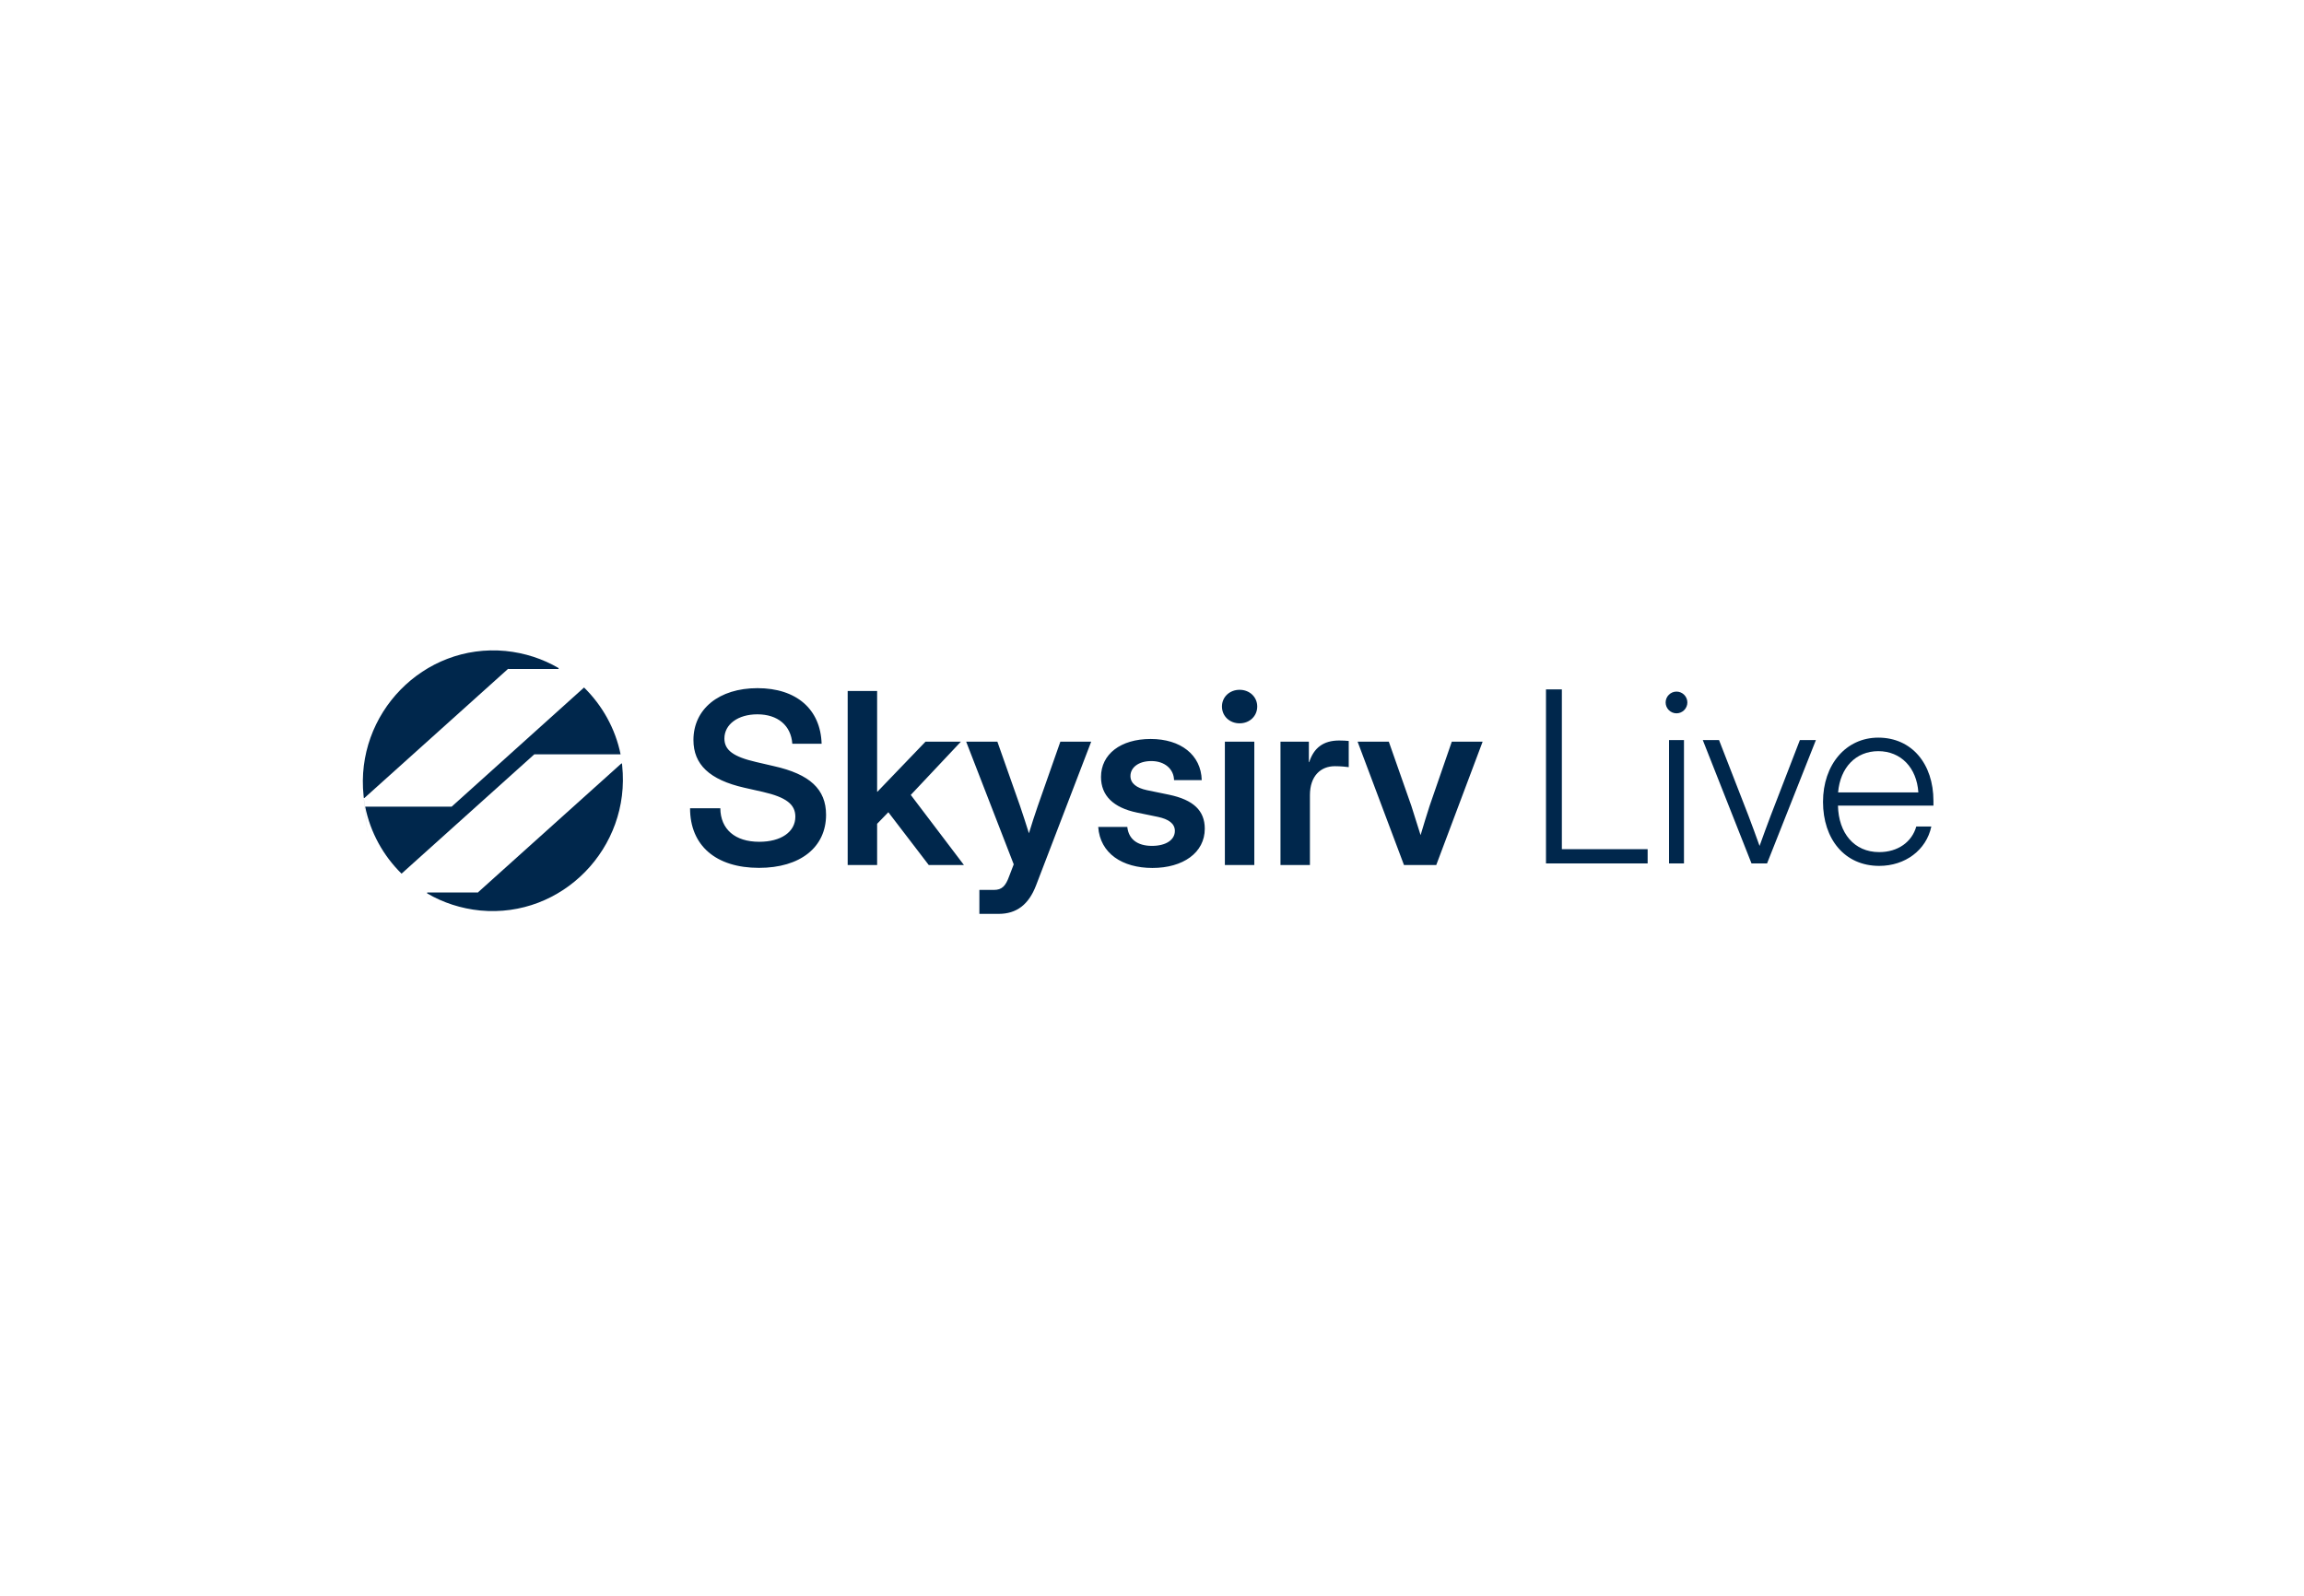
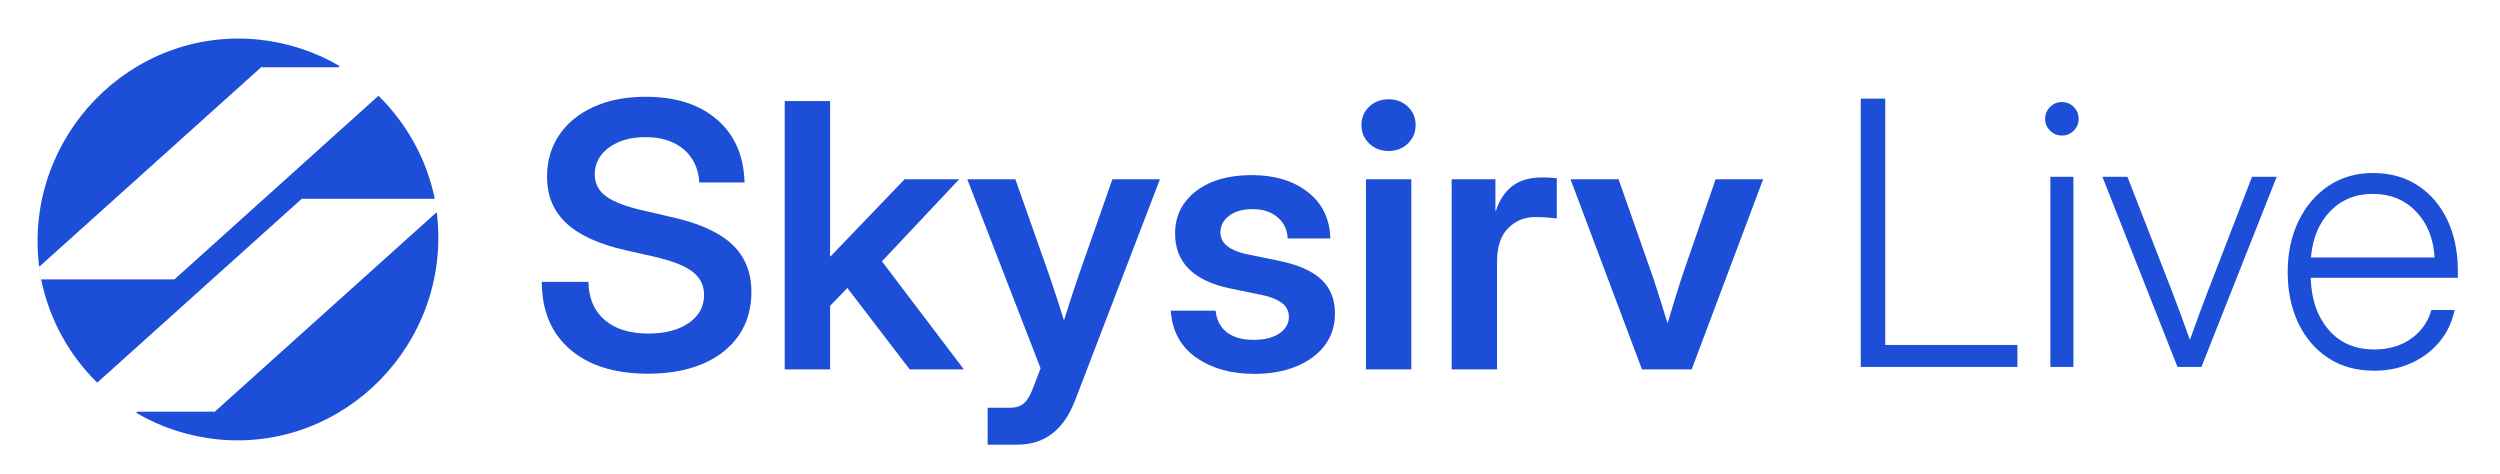
- <svg xmlns="http://www.w3.org/2000/svg" id="Layer_1" version="1.1" viewBox="0 0 1444.2 1000">
-   <defs>
-     <style>
-       .st0 {
-         font-family: InterDisplay-SemiBold, 'Inter Display';
-         font-weight: 600;
-       }
- 
-       .st0, .st1 {
-         isolation: isolate;
-       }
- 
-       .st0, .st2, .st3 {
-         fill: #00274c;
-       }
- 
-       .st0, .st3 {
-         font-size: 150px;
-       }
- 
-       .st3 {
-         font-family: InterDisplay-Light, 'Inter Display';
-         font-weight: 300;
-       }
-     </style>
-   </defs>
-   <g class="st1">
-     <g class="st1">
-       <g class="st1">
-         <g class="st1">
-           <text class="st0" transform="translate(427.2 542.3)">
-             <tspan x="0" y="0">Skysirv</tspan>
-           </text>
+ <svg xmlns="http://www.w3.org/2000/svg" id="Layer_1" width="1016.913" height="192.522" viewBox="0 0 1016.913 192.522">
+   <g isolation="isolate">
+     <g isolation="isolate">
+       <g isolation="isolate">
+         <g isolation="isolate">
+           <g isolation="isolate">
+             <g isolation="isolate">
+               <path d="M263.603,152.011c-13.526,0-24.109-3.308-31.75-9.924-7.643-6.616-11.462-15.759-11.462-27.43h18.97c.097,6.592,2.282,11.744,6.555,15.454,4.272,3.711,10.217,5.566,17.834,5.566,6.786,0,12.255-1.429,16.406-4.284,4.149-2.857,6.226-6.677,6.226-11.463,0-3.856-1.563-6.994-4.688-9.412-3.125-2.416-8.326-4.455-15.601-6.115l-11.719-2.637c-10.889-2.49-18.922-6.177-24.097-11.06-5.176-4.882-7.764-11.157-7.764-18.823,0-6.493,1.672-12.183,5.017-17.065,3.344-4.882,8.031-8.679,14.062-11.39,6.03-2.709,13.048-4.064,21.057-4.064,12.206,0,21.887,3.102,29.041,9.302,7.152,6.201,10.876,14.722,11.169,25.562h-18.384c-.392-5.761-2.54-10.278-6.445-13.55-3.907-3.271-9.058-4.907-15.454-4.907-6.055,0-11.012,1.417-14.868,4.248-3.858,2.832-5.786,6.471-5.786,10.913,0,3.662,1.525,6.628,4.578,8.899,3.051,2.27,8.141,4.211,15.271,5.822l11.06,2.563c11.327,2.49,19.629,6.201,24.902,11.133,5.273,4.933,7.91,11.401,7.91,19.409,0,6.787-1.71,12.671-5.127,17.651-3.418,4.98-8.276,8.825-14.575,11.536-6.299,2.709-13.746,4.064-22.339,4.064Z" fill="#1d4ed8" />
+               <path d="M319.194,150.253V41.122h18.457v63.135h.22l30.102-31.348h22.192l-31.42,33.398,33.325,43.945h-22.046l-25.341-33.105-7.031,7.251v25.854h-18.457Z" fill="#1d4ed8" />
+               <path d="M401.737,180.868v-15.015h9.155c2.49,0,4.432-.672,5.823-2.015s2.624-3.527,3.698-6.555l2.856-7.471-29.81-76.904h19.556l14.209,40.283c.977,2.882,1.929,5.75,2.856,8.605.927,2.857,1.831,5.702,2.71,8.533,1.758-5.664,3.613-11.377,5.566-17.139l14.136-40.283h19.336l-34.57,90.088c-4.59,11.913-12.403,17.871-23.438,17.871h-12.085Z" fill="#1d4ed8" />
+               <path d="M510.209,152.084c-9.424,0-17.298-2.209-23.621-6.628s-9.777-10.778-10.363-19.08h18.237c.391,3.761,1.904,6.678,4.541,8.752,2.637,2.076,6.273,3.113,10.913,3.113,4.442,0,7.947-.879,10.51-2.637,2.564-1.758,3.846-4.003,3.846-6.738,0-2.344-.952-4.223-2.856-5.64-1.904-1.416-4.468-2.465-7.69-3.149l-13.184-2.71c-15.04-3.124-22.559-10.571-22.559-22.339,0-7.129,2.831-12.878,8.496-17.248,5.664-4.37,13.208-6.556,22.632-6.556,9.375,0,17.004,2.308,22.888,6.921,5.884,4.615,8.924,10.902,9.119,18.86h-17.358c-.099-3.467-1.44-6.323-4.028-8.569-2.589-2.245-5.981-3.369-10.181-3.369-4.054,0-7.251.904-9.595,2.71-2.344,1.807-3.516,4.028-3.516,6.665,0,2.296.903,4.163,2.71,5.604,1.806,1.44,4.321,2.526,7.544,3.259l13.916,2.856c7.665,1.611,13.317,4.15,16.955,7.617,3.638,3.468,5.457,8.032,5.457,13.696,0,5.029-1.404,9.388-4.211,13.073-2.809,3.688-6.678,6.531-11.609,8.533-4.933,2.002-10.596,3.003-16.992,3.003Z" fill="#1d4ed8" />
+               <path d="M564.847,61.41c-3.175,0-5.812-1.013-7.91-3.04-2.1-2.025-3.149-4.528-3.149-7.507s1.05-5.468,3.149-7.471c2.099-2.002,4.735-3.003,7.91-3.003,3.124,0,5.737,1.001,7.837,3.003,2.099,2.003,3.149,4.493,3.149,7.471s-1.051,5.481-3.149,7.507c-2.1,2.027-4.713,3.04-7.837,3.04ZM555.619,150.253v-77.344h18.457v77.344h-18.457Z" fill="#1d4ed8" />
+               <path d="M590.482,150.253v-77.344h17.798v12.817h.22c1.416-4.395,3.649-7.751,6.701-10.071,3.052-2.318,7.068-3.479,12.049-3.479,1.27,0,2.404.037,3.406.109,1,.074,1.867.136,2.6.184v16.406c-.685-.098-1.856-.22-3.516-.366-1.66-.146-3.395-.22-5.2-.22-4.395,0-8.093,1.514-11.097,4.541-3.002,3.028-4.504,7.569-4.504,13.623v43.799h-18.457Z" fill="#1d4ed8" />
+               <path d="M667.899,150.253l-29.077-77.344h19.556l14.136,40.283c1.025,3.076,2.014,6.141,2.967,9.191.951,3.053,1.892,6.092,2.819,9.119.927-3.027,1.855-6.066,2.783-9.119.927-3.051,1.879-6.115,2.856-9.191l13.916-40.283h19.336l-29.077,77.344h-20.215Z" fill="#1d4ed8" />
+             </g>
+           </g>
        </g>
      </g>
    </g>
  </g>
-   <g>
-     <path class="st2" d="M389,472.9c-3.3-16.2-11.5-30.7-22.9-41.9l-83,74.7h-54.2c3.3,16.3,11.4,30.8,22.8,42l83.2-74.8h54.2-.1Z" />
-     <path class="st2" d="M299.3,559.5h-31.3c-.3,0-.4.4-.2.6,9.9,5.8,21.2,9.5,33.2,10.7,51.5,4.9,94.4-39.4,89-90.8,0-.3,0-.6-.1-1.1s-.3-.3-.5-.2l-90.1,81h0v-.2h0Z" />
-     <path class="st2" d="M318.6,419.4h31.3c.3,0,.4-.4.2-.6-9.9-5.8-21.2-9.5-33.2-10.7-51.5-4.9-94.4,39.4-89,90.8s0,.6.1,1.1.3.3.5.2l90.1-81h0v.2h0Z" />
+   <path d="M176.843,80.853c-3.3-16.2-11.5-30.7-22.9-41.9l-83,74.7H16.743c3.3,16.3,11.4,30.8,22.8,42l83.2-74.8h54.2-.1Z" fill="#1d4ed8" />
+   <path d="M87.143,167.453h-31.3c-.3,0-.4.4-.2.6,9.9,5.8,21.2,9.5,33.2,10.7,51.5,4.9,94.4-39.4,89-90.8,0-.3,0-.6-.1-1.1s-.3-.3-.5-.2l-90.1,81h0v-.2h0Z" fill="#1d4ed8" />
+   <path d="M106.443,27.353h31.3c.3,0,.4-.4.2-.6-9.9-5.8-21.2-9.5-33.2-10.7C53.243,11.153,10.343,55.453,15.743,106.853c5.4,51.4,0,.6.1,1.1s.3.3.5.2L106.443,27.153h0v.2h0Z" fill="#1d4ed8" />
+   <g isolation="isolate">
+     <g isolation="isolate">
+       <path d="M756.895,149.253V40.122h9.961v100.195h53.76v8.936h-63.721Z" fill="#1d4ed8" />
+       <path d="M838.707,55.137c-1.856,0-3.455-.659-4.797-1.978-1.344-1.318-2.015-2.93-2.015-4.834s.671-3.516,2.015-4.834c1.342-1.318,2.94-1.978,4.797-1.978s3.454.659,4.798,1.978c1.342,1.318,2.014,2.93,2.014,4.834s-.672,3.516-2.014,4.834c-1.344,1.318-2.942,1.978-4.798,1.978ZM834.019,149.253v-77.344h9.375v77.344h-9.375Z" fill="#1d4ed8" />
+       <path d="M885.728,149.253l-30.542-77.344h10.181l18.384,47.241c1.22,3.175,2.417,6.36,3.589,9.558,1.172,3.199,2.318,6.385,3.442,9.559,1.123-3.174,2.271-6.359,3.442-9.559,1.172-3.197,2.368-6.383,3.589-9.558l18.237-47.241h10.034l-30.615,77.344h-9.741Z" fill="#1d4ed8" />
+       <path d="M965.782,150.791c-7.276,0-13.538-1.732-18.786-5.2-5.25-3.467-9.302-8.215-12.158-14.246-2.856-6.029-4.285-12.927-4.285-20.69s1.477-14.685,4.432-20.765c2.953-6.078,7.031-10.851,12.231-14.318,5.2-3.467,11.193-5.2,17.98-5.2,7.031,0,13.135,1.697,18.311,5.091,5.175,3.394,9.18,8.081,12.012,14.062,2.831,5.981,4.248,12.829,4.248,20.544v2.93h-59.839c.194,8.595,2.588,15.601,7.178,21.021,4.589,5.42,10.814,8.13,18.677,8.13,5.859,0,10.852-1.465,14.978-4.395s6.873-6.812,8.24-11.646h9.448c-1.025,4.933-3.089,9.254-6.188,12.964-3.102,3.711-6.935,6.592-11.5,8.643s-9.558,3.076-14.978,3.076ZM940.001,104.722h50.317c-.488-7.764-3.028-14.014-7.617-18.75-4.59-4.735-10.426-7.104-17.505-7.104-7.031,0-12.817,2.356-17.358,7.067-4.541,4.713-7.153,10.976-7.837,18.787Z" fill="#1d4ed8" />
+     </g>
  </g>
-   <text class="st3" transform="translate(957.7 541.3)">
-     <tspan x="0" y="0">Live</tspan>
-   </text>
</svg>
